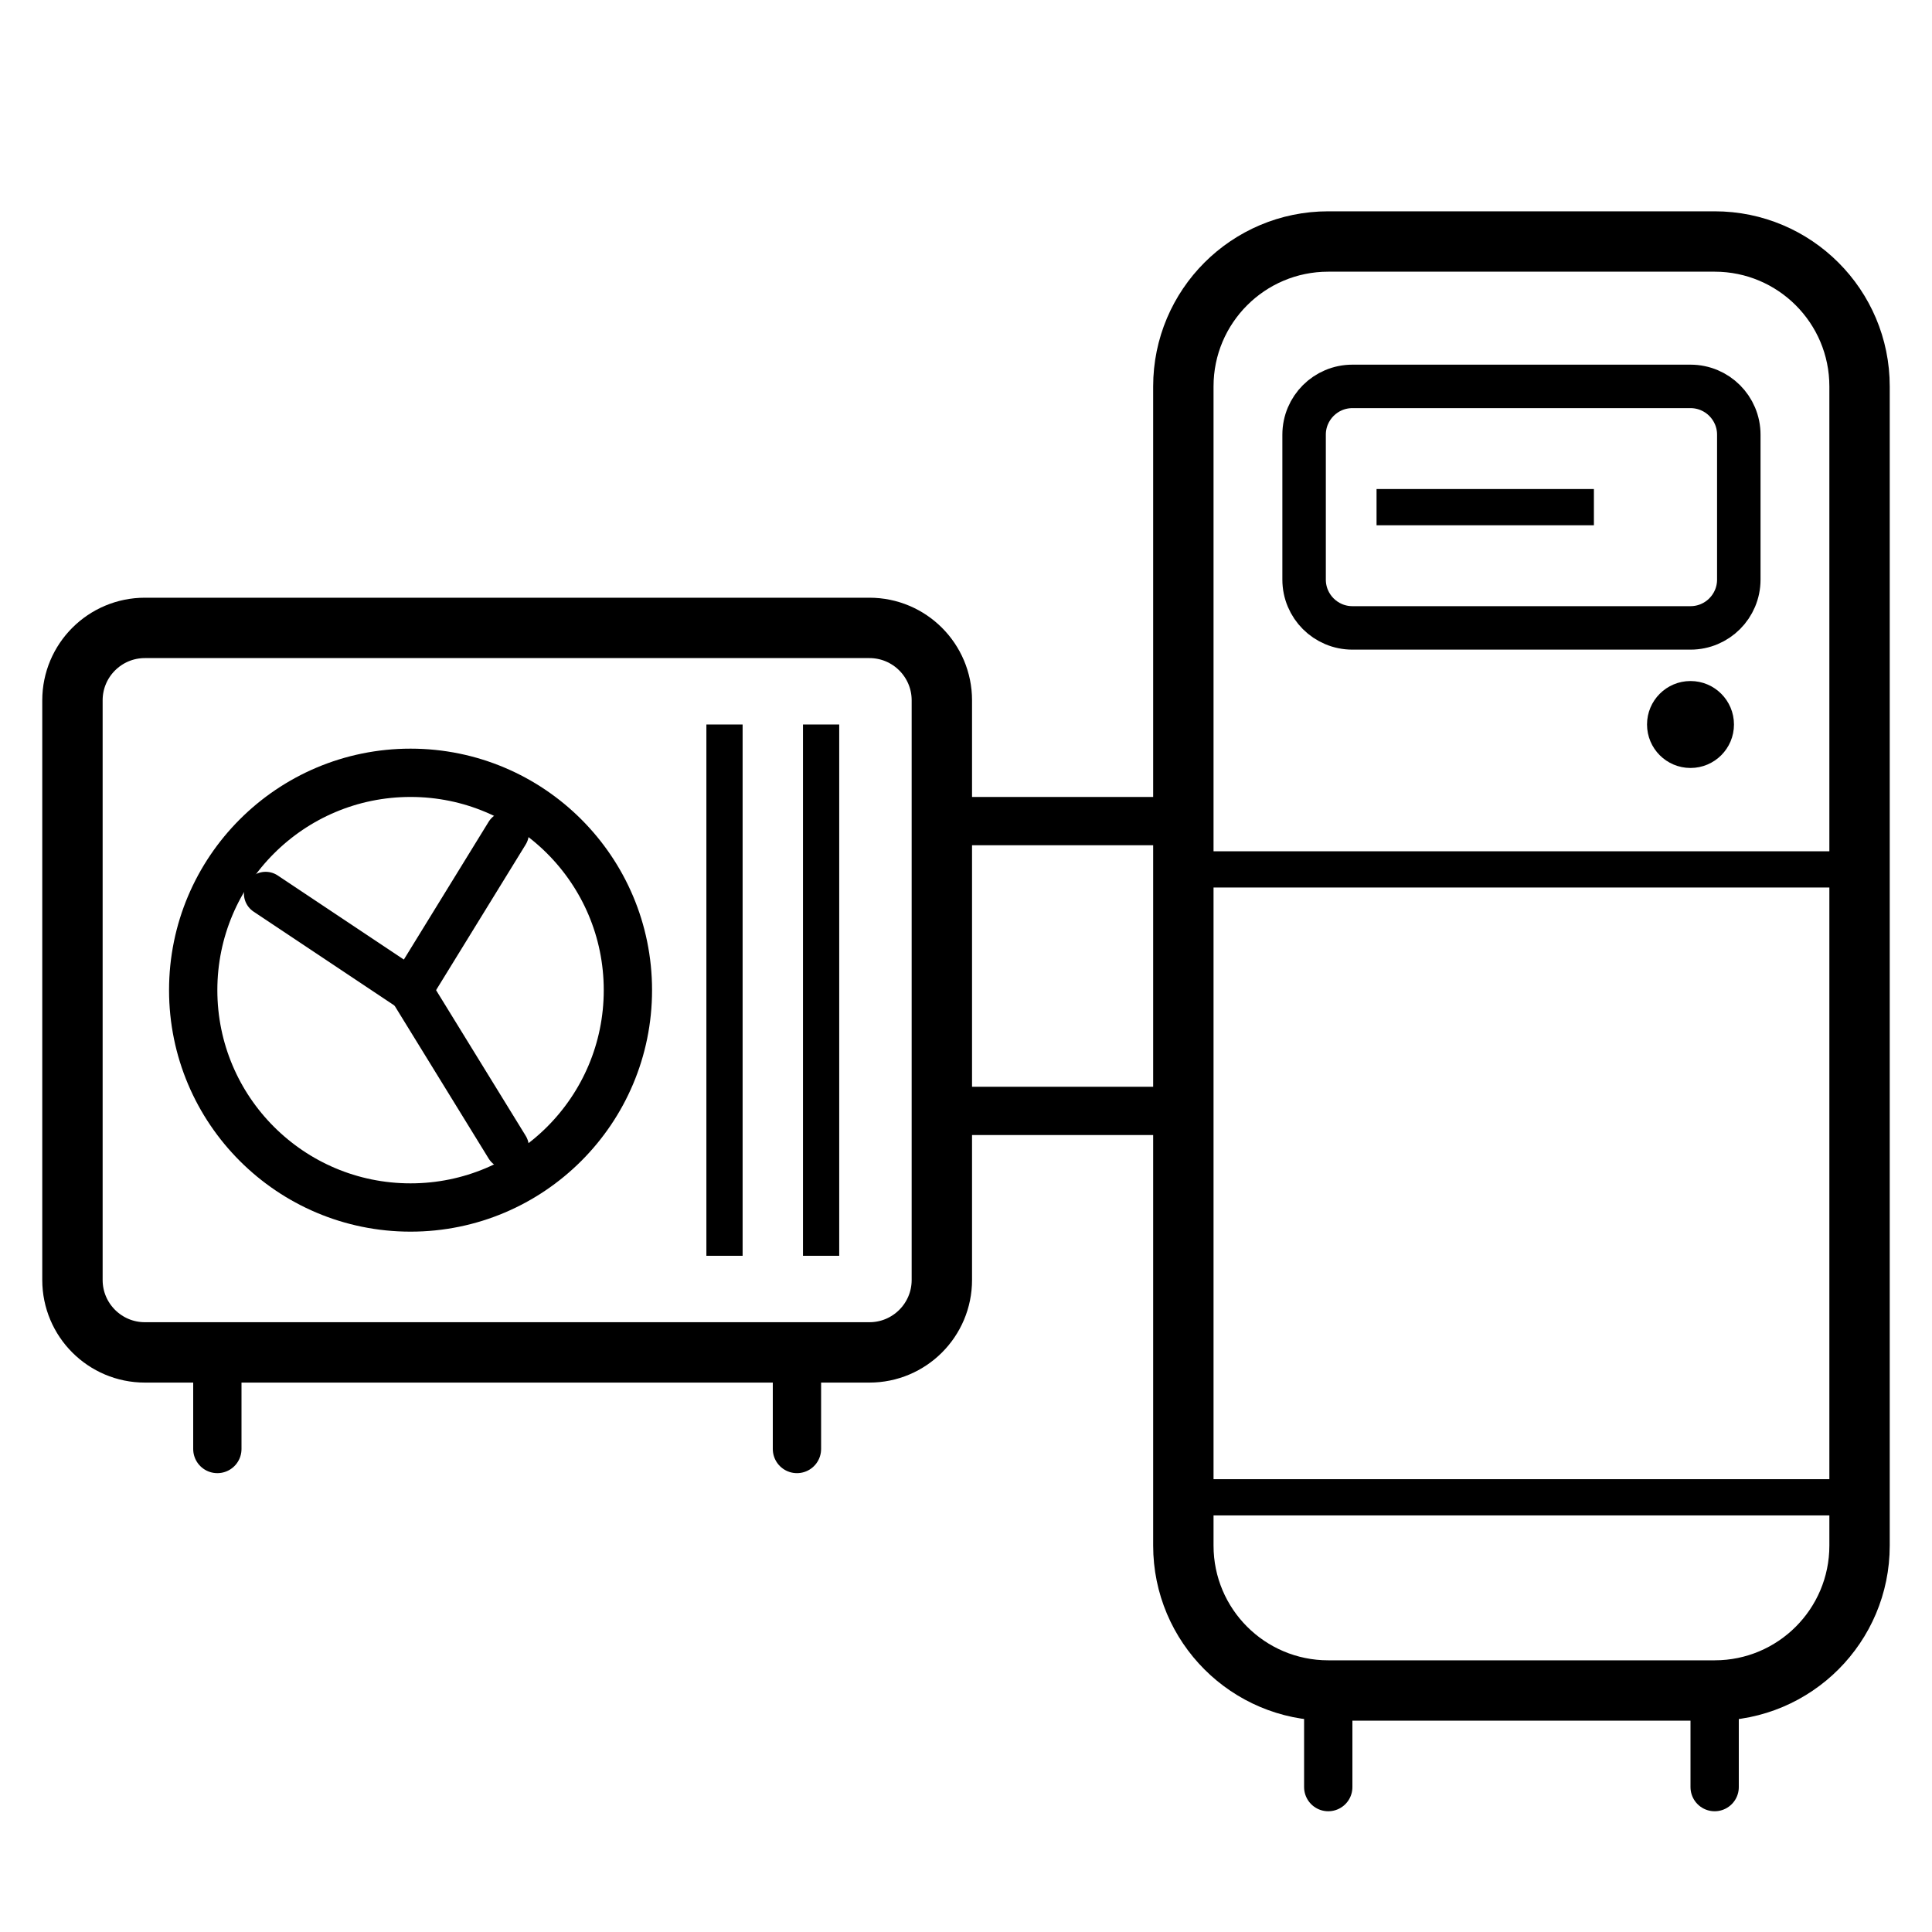
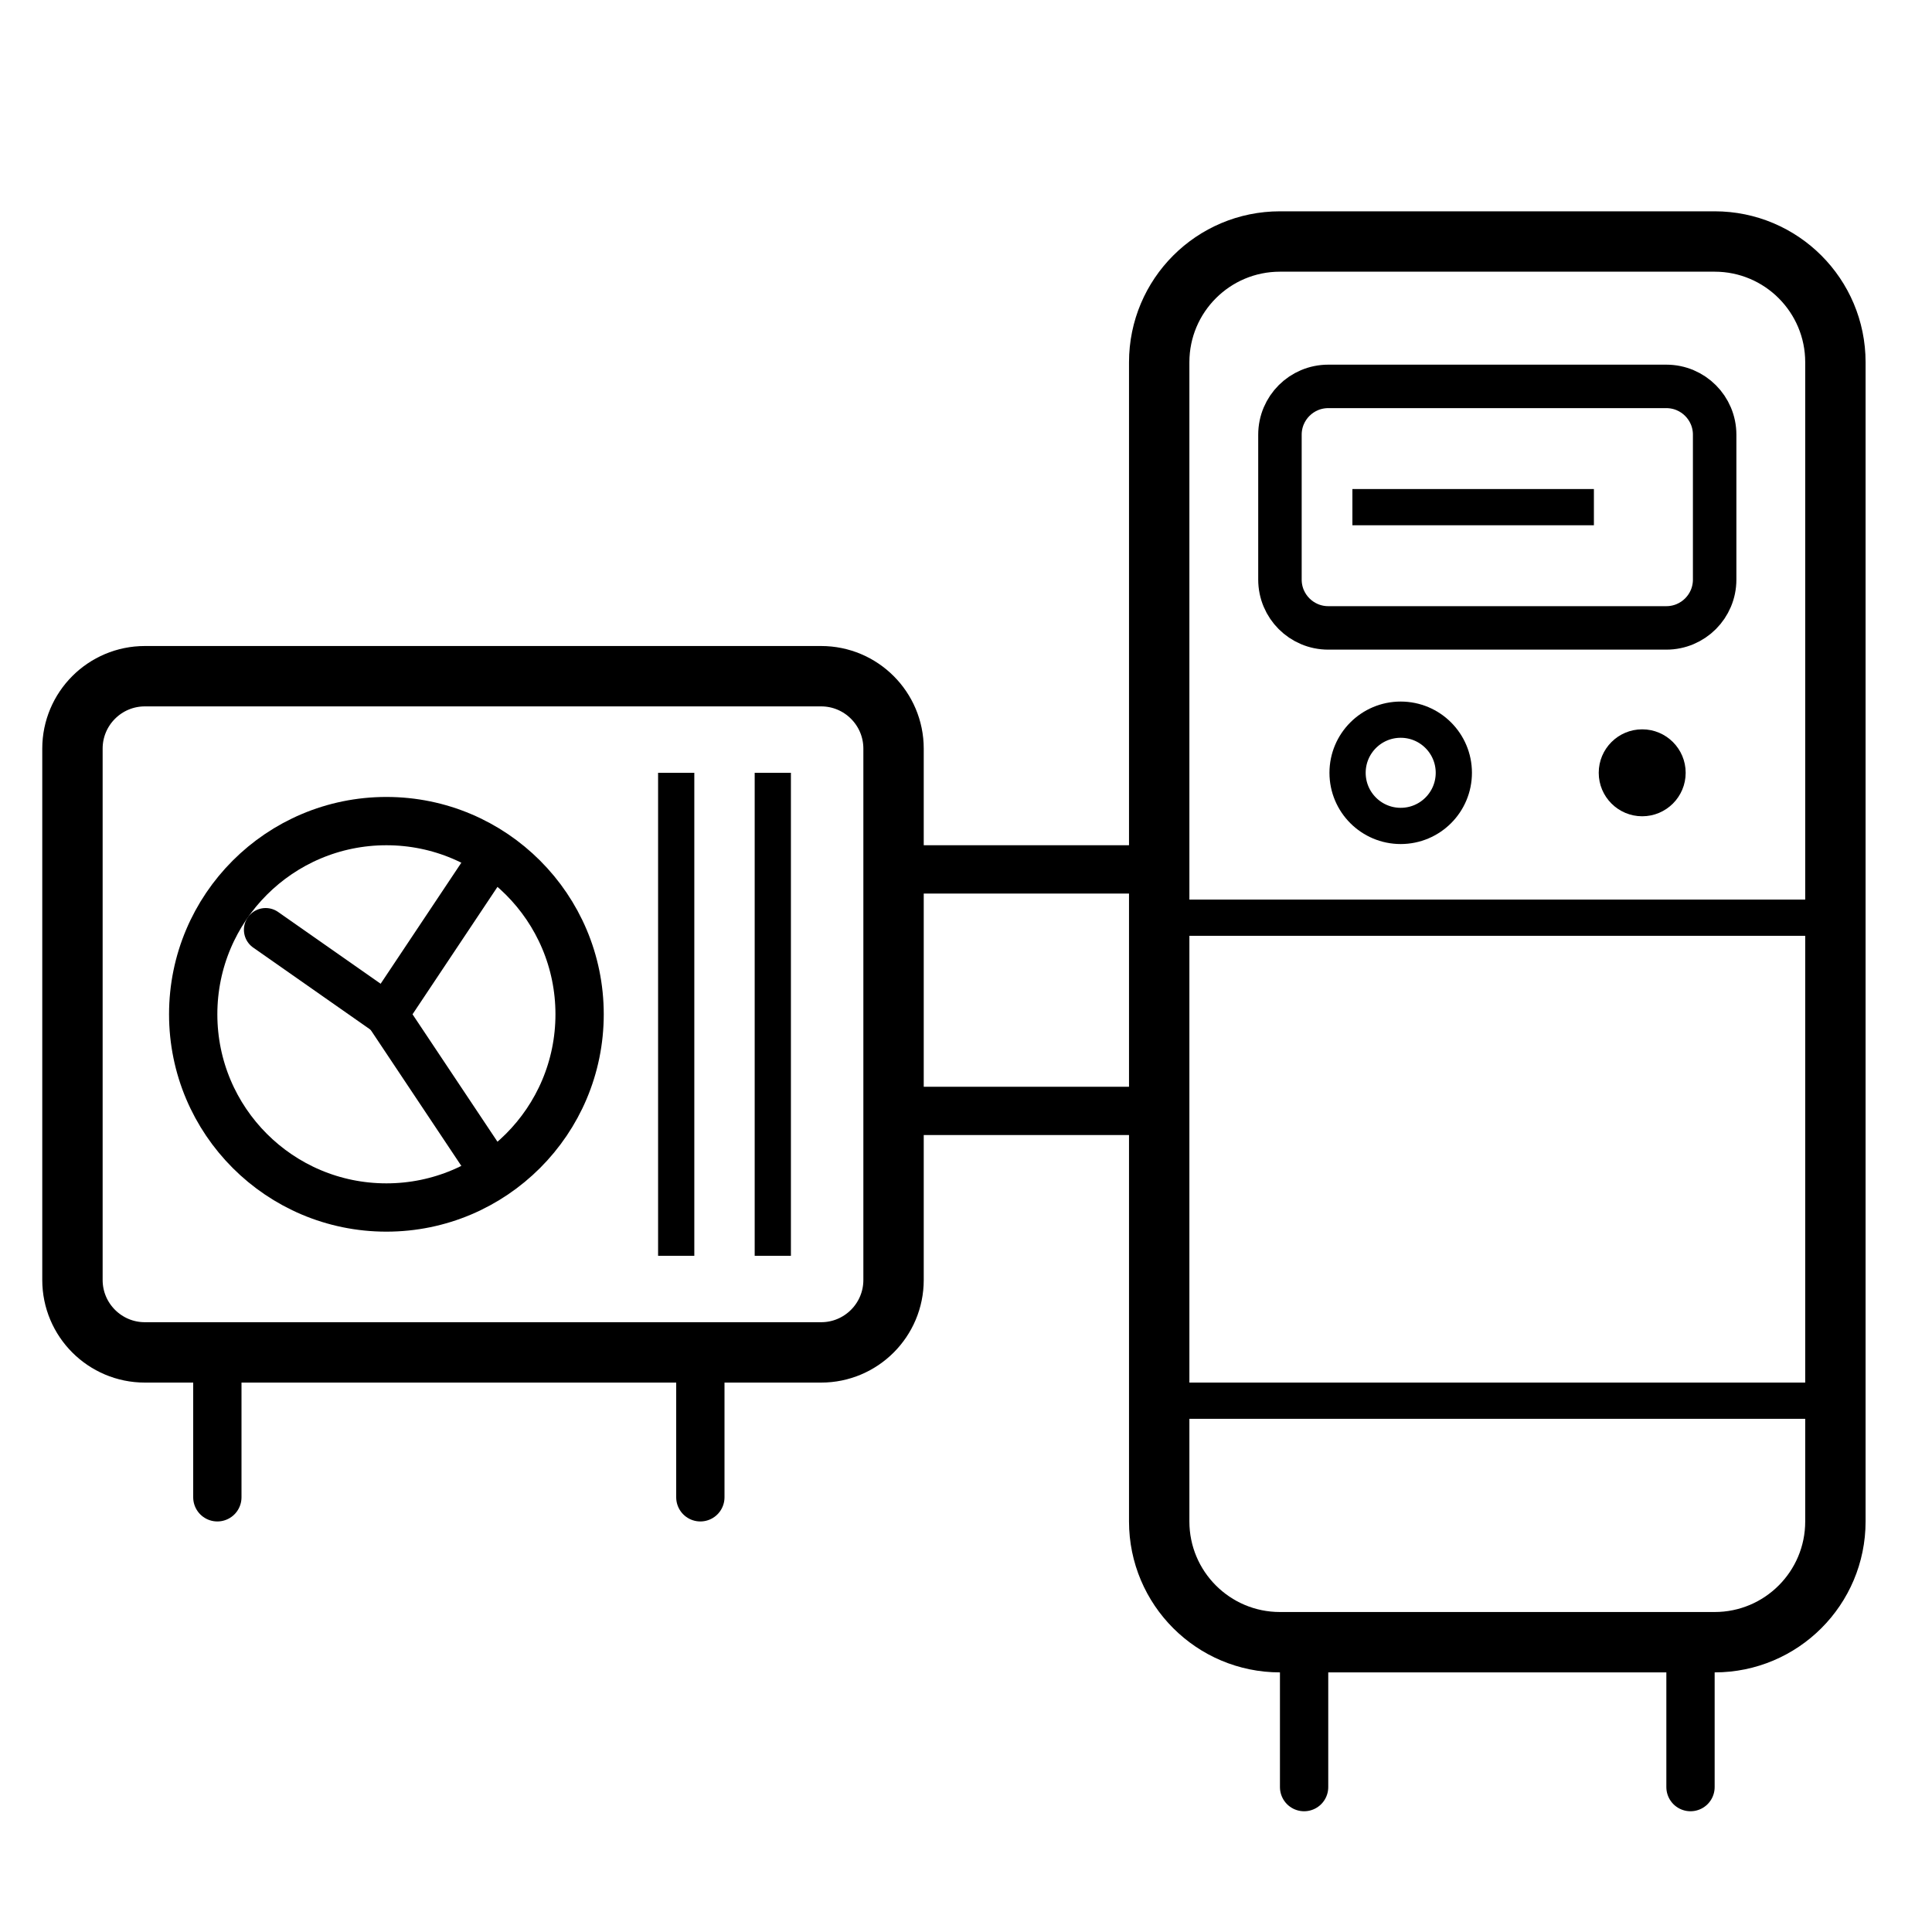
<svg xmlns="http://www.w3.org/2000/svg" viewBox="0 0 80 80" fill="none">
-   <rect x="3" y="26" width="36" height="30" rx="3" stroke="currentColor" stroke-width="2.5" fill="none" />
-   <circle cx="17" cy="41" r="9" stroke="currentColor" stroke-width="2" fill="none" />
-   <path d="M17 41 L11 37" stroke="currentColor" stroke-width="1.8" stroke-linecap="round" />
-   <path d="M17 41 L21 34.5" stroke="currentColor" stroke-width="1.8" stroke-linecap="round" />
-   <path d="M17 41 L21 47.5" stroke="currentColor" stroke-width="1.8" stroke-linecap="round" />
-   <line x1="30" y1="30" x2="30" y2="52" stroke="currentColor" stroke-width="1.5" />
-   <line x1="34" y1="30" x2="34" y2="52" stroke="currentColor" stroke-width="1.5" />
-   <path d="M9 56 V60" stroke="currentColor" stroke-width="2" stroke-linecap="round" />
-   <path d="M33 56 V60" stroke="currentColor" stroke-width="2" stroke-linecap="round" />
-   <line x1="39" y1="34" x2="49" y2="34" stroke="currentColor" stroke-width="2" stroke-linecap="round" />
-   <line x1="39" y1="46" x2="49" y2="46" stroke="currentColor" stroke-width="2" stroke-linecap="round" />
-   <rect x="49" y="10" width="28" height="60" rx="6" stroke="currentColor" stroke-width="2.5" fill="none" />
-   <rect x="54" y="16" width="18" height="10" rx="2" stroke="currentColor" stroke-width="1.8" fill="none" />
-   <line x1="57" y1="21" x2="66" y2="21" stroke="currentColor" stroke-width="1.5" />
-   <circle cx="70" cy="30" r="1.8" fill="currentColor" />
-   <line x1="49" y1="36" x2="77" y2="36" stroke="currentColor" stroke-width="1.5" />
-   <line x1="49" y1="62" x2="77" y2="62" stroke="currentColor" stroke-width="1.5" />
-   <path d="M55 70 V74" stroke="currentColor" stroke-width="2" stroke-linecap="round" />
-   <path d="M71 70 V74" stroke="currentColor" stroke-width="2" stroke-linecap="round" />
+   <rect x="3" y="28" width="34" height="28" rx="3" stroke="currentColor" stroke-width="2.5" />
+   <circle cx="16" cy="42" r="8" stroke="currentColor" stroke-width="2" />
+   <path d="M16 42 L11 38.5" stroke="currentColor" stroke-width="1.8" stroke-linecap="round" />
+   <path d="M16 42 L20 36" stroke="currentColor" stroke-width="1.8" stroke-linecap="round" />
+   <path d="M16 42 L20 48" stroke="currentColor" stroke-width="1.8" stroke-linecap="round" />
+   <line x1="28" y1="32" x2="28" y2="52" stroke="currentColor" stroke-width="1.5" />
+   <line x1="32" y1="32" x2="32" y2="52" stroke="currentColor" stroke-width="1.5" />
+   <path d="M9 56 V62" stroke="currentColor" stroke-width="2" stroke-linecap="round" />
+   <path d="M29 56 V62" stroke="currentColor" stroke-width="2" stroke-linecap="round" />
+   <line x1="37" y1="36" x2="48" y2="36" stroke="currentColor" stroke-width="2" stroke-linecap="round" />
+   <line x1="37" y1="46" x2="48" y2="46" stroke="currentColor" stroke-width="2" stroke-linecap="round" />
+   <rect x="48" y="10" width="28" height="58" rx="5" stroke="currentColor" stroke-width="2.5" />
+   <rect x="53" y="16" width="18" height="10" rx="2" stroke="currentColor" stroke-width="1.8" />
+   <line x1="56" y1="21" x2="66" y2="21" stroke="currentColor" stroke-width="1.5" />
+   <circle cx="58" cy="32" r="2.2" stroke="currentColor" stroke-width="1.5" />
+   <circle cx="68" cy="32" r="1.8" fill="currentColor" />
+   <line x1="48" y1="38" x2="76" y2="38" stroke="currentColor" stroke-width="1.5" />
+   <line x1="48" y1="58" x2="76" y2="58" stroke="currentColor" stroke-width="1.5" />
+   <path d="M54 68 V74" stroke="currentColor" stroke-width="2" stroke-linecap="round" />
+   <path d="M70 68 V74" stroke="currentColor" stroke-width="2" stroke-linecap="round" />
</svg>
